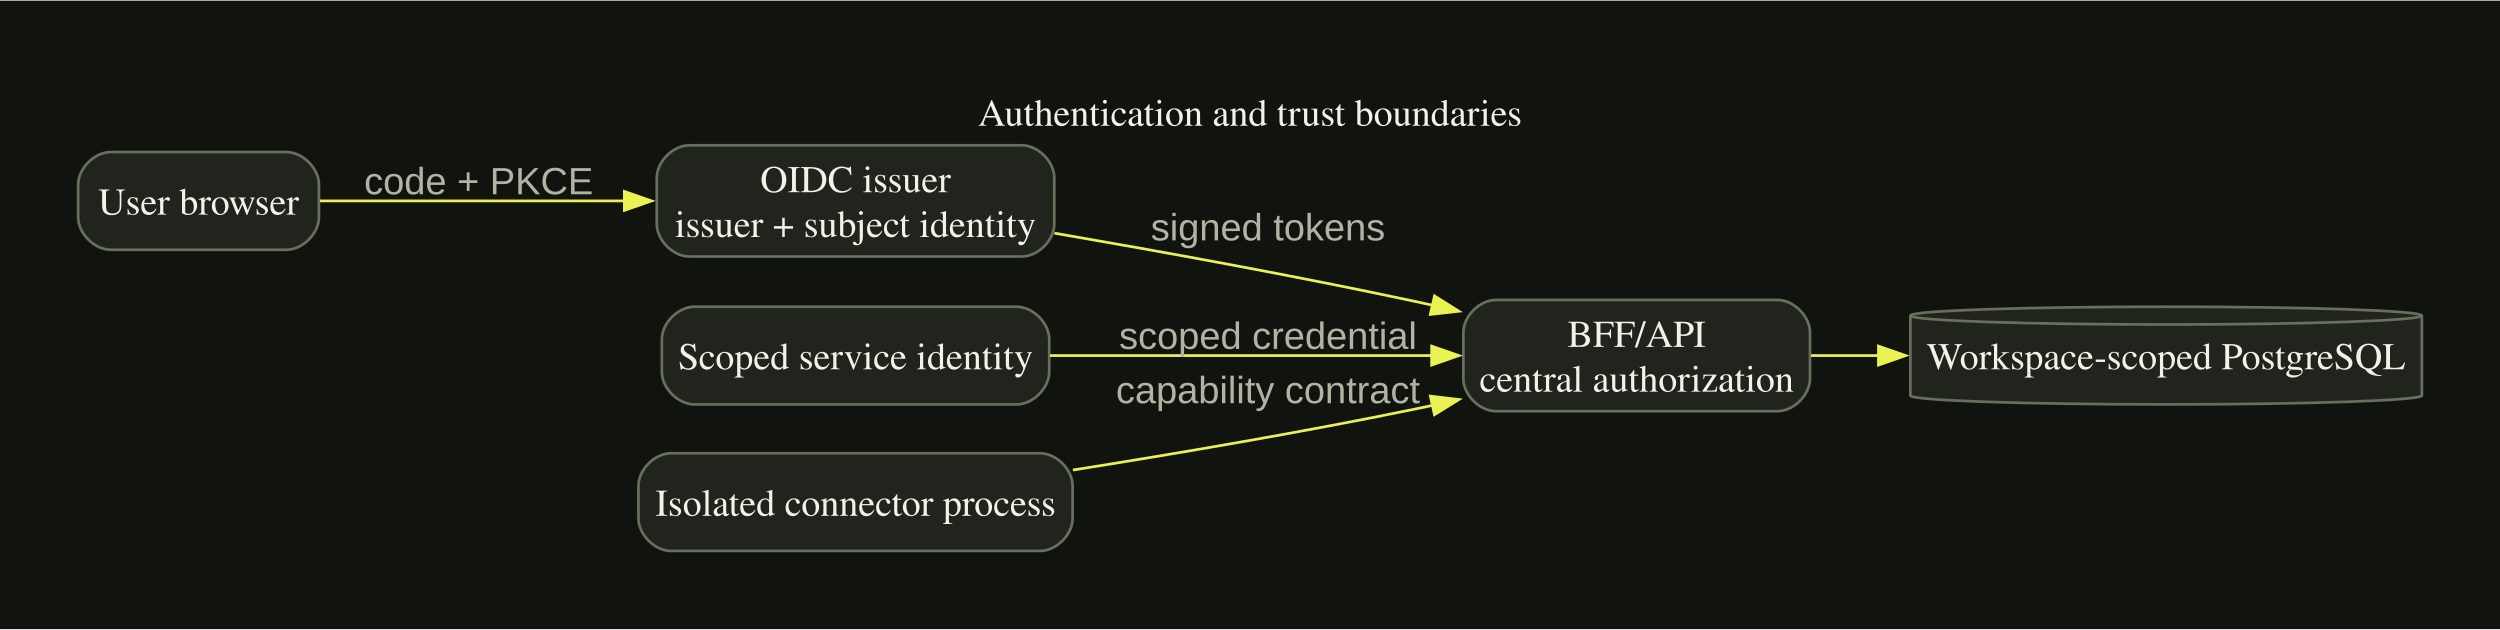
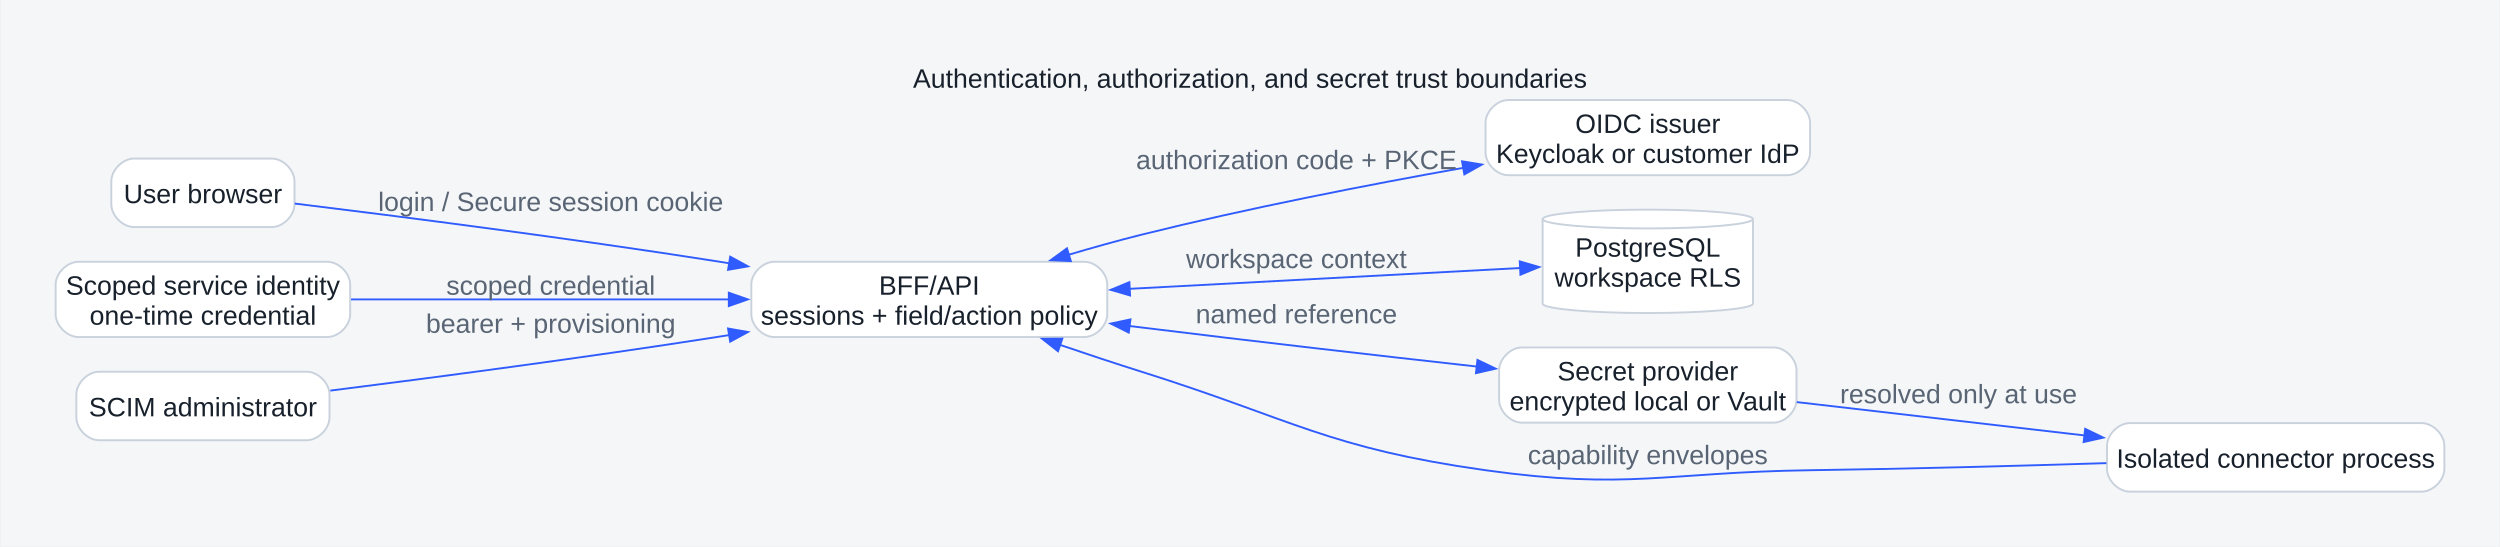
- <svg xmlns="http://www.w3.org/2000/svg" width="921pt" height="232pt" viewBox="0.00 0.00 921.35 231.60">
-   <g id="graph0" class="graph" transform="scale(1 1) rotate(0) translate(28.8 202.8)">
-     <polygon fill="#11130f" stroke="none" points="-28.8,28.8 -28.8,-202.8 892.55,-202.8 892.55,28.8 -28.8,28.8" />
-     <text text-anchor="middle" x="431.88" y="-156.7" font-family="Times,serif" font-size="14.00" fill="#f1f3e9">Authentication and trust boundaries</text>
+ <svg xmlns="http://www.w3.org/2000/svg" width="1313pt" height="287pt" viewBox="0.00 0.00 1312.60 287.10">
+   <g id="graph0" class="graph" transform="scale(1 1) rotate(0) translate(28.8 258.3)">
+     <polygon fill="#f4f6f8" stroke="none" points="-28.8,28.8 -28.8,-258.3 1283.8,-258.3 1283.8,28.8 -28.8,28.8" />
+     <text text-anchor="middle" x="627.5" y="-212.2" font-family="Arial" font-size="14.00" fill="#17202b">Authentication, authorization, and secret trust boundaries</text>
    <g id="node1" class="node">
-       <path fill="#20241d" stroke="#65705d" d="M76.75,-147C76.75,-147 12,-147 12,-147 6,-147 0,-141 0,-135 0,-135 0,-123 0,-123 0,-117 6,-111 12,-111 12,-111 76.75,-111 76.75,-111 82.75,-111 88.75,-117 88.75,-123 88.75,-123 88.75,-135 88.75,-135 88.75,-141 82.75,-147 76.75,-147" />
-       <text text-anchor="middle" x="44.38" y="-123.95" font-family="Times,serif" font-size="14.00" fill="#f1f3e9">User browser</text>
+       <path fill="#ffffff" stroke="#c8d1dc" d="M113.5,-175C113.5,-175 41.25,-175 41.25,-175 35.25,-175 29.25,-169 29.25,-163 29.25,-163 29.25,-151 29.25,-151 29.25,-145 35.25,-139 41.25,-139 41.25,-139 113.5,-139 113.5,-139 119.5,-139 125.5,-145 125.5,-151 125.5,-151 125.5,-163 125.5,-163 125.5,-169 119.5,-175 113.5,-175" />
+       <text text-anchor="middle" x="77.38" y="-151.57" font-family="Arial" font-size="14.00" fill="#17202b">User browser</text>
+     </g>
+     <g id="node3" class="node">
+       <path fill="#ffffff" stroke="#c8d1dc" d="M540.5,-120.75C540.5,-120.75 377.5,-120.75 377.5,-120.75 371.5,-120.75 365.5,-114.75 365.5,-108.75 365.5,-108.75 365.5,-93.25 365.5,-93.25 365.5,-87.25 371.5,-81.25 377.5,-81.25 377.5,-81.25 540.5,-81.25 540.5,-81.25 546.5,-81.25 552.5,-87.25 552.5,-93.25 552.5,-93.25 552.5,-108.75 552.5,-108.75 552.5,-114.75 546.5,-120.75 540.5,-120.75" />
+       <text text-anchor="middle" x="459" y="-103.45" font-family="Arial" font-size="14.00" fill="#17202b">BFF/API</text>
+       <text text-anchor="middle" x="459" y="-87.7" font-family="Arial" font-size="14.00" fill="#17202b">sessions + field/action policy</text>
+     </g>
+     <g id="edge1" class="edge">
+       <path fill="none" stroke="#2f5bff" d="M125.63,-151.35C179.45,-144.76 269.97,-133.2 347.5,-121 349.67,-120.66 351.86,-120.31 354.06,-119.95" />
+       <polygon fill="#2f5bff" stroke="#2f5bff" points="354.41,-123.44 363.71,-118.36 353.28,-116.54 354.41,-123.44" />
+       <text text-anchor="middle" x="260.12" y="-147.45" font-family="Arial" font-size="14.00" fill="#596574">login / Secure session cookie</text>
    </g>
    <g id="node2" class="node">
-       <path fill="#20241d" stroke="#65705d" d="M347.75,-149.5C347.75,-149.5 225.25,-149.5 225.25,-149.5 219.25,-149.5 213.25,-143.5 213.25,-137.5 213.25,-137.5 213.25,-120.5 213.25,-120.5 213.25,-114.5 219.25,-108.5 225.25,-108.5 225.25,-108.5 347.75,-108.5 347.75,-108.5 353.75,-108.5 359.75,-114.5 359.75,-120.5 359.75,-120.5 359.75,-137.5 359.75,-137.5 359.75,-143.5 353.75,-149.5 347.75,-149.5" />
-       <text text-anchor="middle" x="286.5" y="-132.2" font-family="Times,serif" font-size="14.00" fill="#f1f3e9">OIDC issuer</text>
-       <text text-anchor="middle" x="286.5" y="-115.7" font-family="Times,serif" font-size="14.00" fill="#f1f3e9">issuer + subject identity</text>
-     </g>
-     <g id="edge1" class="edge">
-       <path fill="none" stroke="#eaf253" d="M89.14,-129C120.53,-129 163.82,-129 201.75,-129" />
-       <polygon fill="#eaf253" stroke="#eaf253" points="201.3,-132.5 211.3,-129 201.3,-125.5 201.3,-132.5" />
-       <text text-anchor="middle" x="147.62" y="-131.45" font-family="Arial" font-size="14.00" fill="#aeb5a3">code + PKCE</text>
-     </g>
-     <g id="node3" class="node">
-       <path fill="#20241d" stroke="#65705d" d="M626.25,-92.5C626.25,-92.5 522.5,-92.5 522.5,-92.5 516.5,-92.5 510.5,-86.5 510.5,-80.5 510.5,-80.5 510.5,-63.5 510.5,-63.5 510.5,-57.5 516.5,-51.5 522.5,-51.5 522.5,-51.5 626.25,-51.5 626.25,-51.5 632.25,-51.5 638.25,-57.5 638.25,-63.5 638.25,-63.5 638.25,-80.5 638.25,-80.5 638.25,-86.5 632.25,-92.5 626.25,-92.5" />
-       <text text-anchor="middle" x="574.38" y="-75.2" font-family="Times,serif" font-size="14.00" fill="#f1f3e9">BFF/API</text>
-       <text text-anchor="middle" x="574.38" y="-58.7" font-family="Times,serif" font-size="14.00" fill="#f1f3e9">central authorization</text>
+       <path fill="#ffffff" stroke="#c8d1dc" d="M909.75,-205.75C909.75,-205.75 763.25,-205.75 763.25,-205.75 757.25,-205.75 751.25,-199.75 751.25,-193.75 751.25,-193.75 751.25,-178.25 751.25,-178.25 751.25,-172.25 757.25,-166.25 763.25,-166.25 763.25,-166.25 909.75,-166.25 909.75,-166.25 915.75,-166.25 921.75,-172.25 921.75,-178.25 921.75,-178.25 921.75,-193.75 921.75,-193.75 921.75,-199.75 915.75,-205.75 909.75,-205.75" />
+       <text text-anchor="middle" x="836.5" y="-188.45" font-family="Arial" font-size="14.00" fill="#17202b">OIDC issuer</text>
+       <text text-anchor="middle" x="836.5" y="-172.7" font-family="Arial" font-size="14.00" fill="#17202b">Keycloak or customer IdP</text>
    </g>
    <g id="edge2" class="edge">
-       <path fill="none" stroke="#eaf253" d="M359.82,-117.11C399.18,-110.34 448.64,-101.37 492.5,-92 494.77,-91.52 497.06,-91.01 499.38,-90.5" />
-       <polygon fill="#eaf253" stroke="#eaf253" points="499.88,-93.97 508.85,-88.34 498.33,-87.15 499.88,-93.97" />
-       <text text-anchor="middle" x="438.5" y="-114.45" font-family="Arial" font-size="14.00" fill="#aeb5a3">signed tokens</text>
+       <path fill="none" stroke="#2f5bff" d="M532.31,-124.48C544.98,-128.24 558.07,-131.9 570.5,-135 626.08,-148.85 689.01,-161.11 739.59,-170.13" />
+       <polygon fill="#2f5bff" stroke="#2f5bff" points="533.36,-121.14 522.78,-121.6 531.34,-127.84 533.36,-121.14" />
+       <polygon fill="#2f5bff" stroke="#2f5bff" points="738.9,-173.56 749.36,-171.86 740.12,-166.67 738.9,-173.56" />
+       <text text-anchor="middle" x="651.88" y="-169.45" font-family="Arial" font-size="14.00" fill="#596574">authorization code + PKCE</text>
    </g>
    <g id="node4" class="node">
-       <path fill="#20241d" stroke="#65705d" d="M863.75,-86.73C863.75,-88.53 821.51,-90 769.5,-90 717.49,-90 675.25,-88.53 675.25,-86.73 675.25,-86.73 675.25,-57.27 675.25,-57.27 675.25,-55.47 717.49,-54 769.5,-54 821.51,-54 863.75,-55.47 863.75,-57.27 863.75,-57.27 863.75,-86.73 863.75,-86.73" />
-       <path fill="none" stroke="#65705d" d="M863.75,-86.73C863.75,-84.92 821.51,-83.45 769.5,-83.45 717.49,-83.45 675.25,-84.92 675.25,-86.73" />
-       <text text-anchor="middle" x="769.5" y="-66.95" font-family="Times,serif" font-size="14.00" fill="#f1f3e9">Workspace-scoped PostgreSQL</text>
+       <path fill="#ffffff" stroke="#c8d1dc" d="M891.75,-143.22C891.75,-145.94 866.99,-148.16 836.5,-148.16 806.01,-148.16 781.25,-145.94 781.25,-143.22 781.25,-143.22 781.25,-98.78 781.25,-98.78 781.25,-96.06 806.01,-93.84 836.5,-93.84 866.99,-93.84 891.75,-96.06 891.75,-98.78 891.75,-98.78 891.75,-143.22 891.75,-143.22" />
+       <path fill="none" stroke="#c8d1dc" d="M891.75,-143.22C891.75,-140.49 866.99,-138.28 836.5,-138.28 806.01,-138.28 781.25,-140.49 781.25,-143.22" />
+       <text text-anchor="middle" x="836.5" y="-123.45" font-family="Arial" font-size="14.00" fill="#17202b">PostgreSQL</text>
+       <text text-anchor="middle" x="836.5" y="-107.7" font-family="Arial" font-size="14.00" fill="#17202b">workspace RLS</text>
+     </g>
+     <g id="edge5" class="edge">
+       <path fill="none" stroke="#2f5bff" d="M563.92,-106.54C629.69,-110.04 712.71,-114.46 769.55,-117.49" />
+       <polygon fill="#2f5bff" stroke="#2f5bff" points="564.5,-103.06 554.33,-106.02 564.13,-110.05 564.5,-103.06" />
+       <polygon fill="#2f5bff" stroke="#2f5bff" points="769.22,-120.97 779.39,-118.01 769.59,-113.98 769.22,-120.97" />
+       <text text-anchor="middle" x="651.88" y="-117.45" font-family="Arial" font-size="14.00" fill="#596574">workspace context</text>
+     </g>
+     <g id="node7" class="node">
+       <path fill="#ffffff" stroke="#c8d1dc" d="M902.62,-75.75C902.62,-75.75 770.38,-75.75 770.38,-75.75 764.38,-75.75 758.38,-69.75 758.38,-63.75 758.38,-63.75 758.38,-48.25 758.38,-48.25 758.38,-42.25 764.38,-36.25 770.38,-36.25 770.38,-36.25 902.62,-36.25 902.62,-36.25 908.62,-36.25 914.62,-42.25 914.62,-48.25 914.62,-48.25 914.62,-63.75 914.62,-63.75 914.62,-69.75 908.62,-75.75 902.62,-75.75" />
+       <text text-anchor="middle" x="836.5" y="-58.45" font-family="Arial" font-size="14.00" fill="#17202b">Secret provider</text>
+       <text text-anchor="middle" x="836.5" y="-42.7" font-family="Arial" font-size="14.00" fill="#17202b">encrypted local or Vault</text>
+     </g>
+     <g id="edge7" class="edge">
+       <path fill="none" stroke="#2f5bff" d="M564.23,-87.03C566.34,-86.77 568.43,-86.51 570.5,-86.25 629.14,-78.99 695.16,-71.45 746.63,-65.72" />
+       <polygon fill="#2f5bff" stroke="#2f5bff" points="563.81,-83.56 554.33,-88.29 564.69,-90.5 563.81,-83.56" />
+       <polygon fill="#2f5bff" stroke="#2f5bff" points="747,-69.2 756.55,-64.61 746.22,-62.24 747,-69.2" />
+       <text text-anchor="middle" x="651.88" y="-88.45" font-family="Arial" font-size="14.00" fill="#596574">named reference</text>
+     </g>
+     <g id="node5" class="node">
+       <path fill="#ffffff" stroke="#c8d1dc" d="M142.75,-120.75C142.75,-120.75 12,-120.75 12,-120.75 6,-120.75 0,-114.75 0,-108.75 0,-108.75 0,-93.25 0,-93.25 0,-87.25 6,-81.25 12,-81.25 12,-81.25 142.75,-81.25 142.75,-81.25 148.75,-81.25 154.75,-87.25 154.75,-93.25 154.75,-93.25 154.75,-108.75 154.75,-108.75 154.75,-114.75 148.75,-120.75 142.75,-120.75" />
+       <text text-anchor="middle" x="77.38" y="-103.45" font-family="Arial" font-size="14.00" fill="#17202b">Scoped service identity</text>
+       <text text-anchor="middle" x="77.38" y="-87.7" font-family="Arial" font-size="14.00" fill="#17202b">one-time credential</text>
+     </g>
+     <g id="edge3" class="edge">
+       <path fill="none" stroke="#2f5bff" d="M155.2,-101C212.43,-101 291.2,-101 354.05,-101" />
+       <polygon fill="#2f5bff" stroke="#2f5bff" points="353.68,-104.5 363.68,-101 353.68,-97.5 353.68,-104.5" />
+       <text text-anchor="middle" x="260.12" y="-103.45" font-family="Arial" font-size="14.00" fill="#596574">scoped credential</text>
+     </g>
+     <g id="node6" class="node">
+       <path fill="#ffffff" stroke="#c8d1dc" d="M1243,-36C1243,-36 1089.75,-36 1089.75,-36 1083.75,-36 1077.75,-30 1077.75,-24 1077.75,-24 1077.75,-12 1077.75,-12 1077.75,-6 1083.75,0 1089.75,0 1089.75,0 1243,0 1243,0 1249,0 1255,-6 1255,-12 1255,-12 1255,-24 1255,-24 1255,-30 1249,-36 1243,-36" />
+       <text text-anchor="middle" x="1166.38" y="-12.57" font-family="Arial" font-size="14.00" fill="#17202b">Isolated connector process</text>
+     </g>
+     <g id="edge6" class="edge">
+       <path fill="none" stroke="#2f5bff" d="M1077.43,-14.98C1031.12,-13.53 973.37,-11.96 921.75,-11.25 845.98,-10.2 826.29,-0.72 751.25,-11.25 668.5,-22.86 650.2,-37.9 570.5,-63 556.55,-67.39 541.68,-72.33 527.53,-77.15" />
+       <polygon fill="#2f5bff" stroke="#2f5bff" points="526.63,-73.76 518.31,-80.31 528.9,-80.38 526.63,-73.76" />
+       <text text-anchor="middle" x="836.5" y="-14.45" font-family="Arial" font-size="14.00" fill="#596574">capability envelopes</text>
+     </g>
+     <g id="edge8" class="edge">
+       <path fill="none" stroke="#2f5bff" d="M914.79,-47.04C960.01,-41.8 1017.59,-35.13 1066.15,-29.5" />
+       <polygon fill="#2f5bff" stroke="#2f5bff" points="1066.28,-33.01 1075.81,-28.38 1065.48,-26.05 1066.28,-33.01" />
+       <text text-anchor="middle" x="999.75" y="-46.45" font-family="Arial" font-size="14.00" fill="#596574">resolved only at use</text>
+     </g>
+     <g id="node8" class="node">
+       <path fill="#ffffff" stroke="#c8d1dc" d="M131.88,-63C131.88,-63 22.88,-63 22.88,-63 16.88,-63 10.88,-57 10.88,-51 10.88,-51 10.88,-39 10.88,-39 10.88,-33 16.88,-27 22.88,-27 22.88,-27 131.88,-27 131.88,-27 137.88,-27 143.88,-33 143.88,-39 143.88,-39 143.88,-51 143.88,-51 143.88,-57 137.88,-63 131.88,-63" />
+       <text text-anchor="middle" x="77.38" y="-39.58" font-family="Arial" font-size="14.00" fill="#17202b">SCIM administrator</text>
    </g>
    <g id="edge4" class="edge">
-       <path fill="none" stroke="#eaf253" d="M638.61,-72C646.72,-72 655.18,-72 663.74,-72" />
-       <polygon fill="#eaf253" stroke="#eaf253" points="663.49,-75.5 673.49,-72 663.49,-68.5 663.49,-75.5" />
-     </g>
-     <g id="node5" class="node">
-       <path fill="#20241d" stroke="#65705d" d="M345.88,-90C345.88,-90 227.12,-90 227.12,-90 221.12,-90 215.12,-84 215.12,-78 215.12,-78 215.12,-66 215.12,-66 215.12,-60 221.12,-54 227.12,-54 227.12,-54 345.88,-54 345.88,-54 351.88,-54 357.88,-60 357.88,-66 357.88,-66 357.88,-78 357.88,-78 357.88,-84 351.88,-90 345.88,-90" />
-       <text text-anchor="middle" x="286.5" y="-66.95" font-family="Times,serif" font-size="14.00" fill="#f1f3e9">Scoped service identity</text>
-     </g>
-     <g id="edge3" class="edge">
-       <path fill="none" stroke="#eaf253" d="M358.17,-72C400.97,-72 455.5,-72 498.96,-72" />
-       <polygon fill="#eaf253" stroke="#eaf253" points="498.82,-75.5 508.82,-72 498.82,-68.5 498.82,-75.5" />
-       <text text-anchor="middle" x="438.5" y="-74.45" font-family="Arial" font-size="14.00" fill="#aeb5a3">scoped credential</text>
-     </g>
-     <g id="node6" class="node">
-       <path fill="#20241d" stroke="#65705d" d="M354.5,-36C354.5,-36 218.5,-36 218.5,-36 212.5,-36 206.5,-30 206.5,-24 206.5,-24 206.5,-12 206.5,-12 206.5,-6 212.5,0 218.5,0 218.5,0 354.5,0 354.5,0 360.5,0 366.5,-6 366.5,-12 366.5,-12 366.5,-24 366.5,-24 366.5,-30 360.5,-36 354.5,-36" />
-       <text text-anchor="middle" x="286.5" y="-12.95" font-family="Times,serif" font-size="14.00" fill="#f1f3e9">Isolated connector process</text>
-     </g>
-     <g id="edge5" class="edge">
-       <path fill="none" stroke="#eaf253" d="M366.6,-29.82C404.77,-35.87 451.15,-43.76 492.5,-52.25 494.68,-52.7 496.88,-53.16 499.11,-53.64" />
-       <polygon fill="#eaf253" stroke="#eaf253" points="498.34,-57.06 508.86,-55.8 499.86,-50.22 498.34,-57.06" />
-       <text text-anchor="middle" x="438.5" y="-54.45" font-family="Arial" font-size="14.00" fill="#aeb5a3">capability contract</text>
+       <path fill="none" stroke="#2f5bff" d="M144.3,-53.08C198.85,-59.95 278.33,-70.42 347.5,-81.25 349.67,-81.59 351.86,-81.94 354.06,-82.29" />
+       <polygon fill="#2f5bff" stroke="#2f5bff" points="353.27,-85.71 363.71,-83.87 354.4,-78.8 353.27,-85.71" />
+       <text text-anchor="middle" x="260.12" y="-83.45" font-family="Arial" font-size="14.00" fill="#596574">bearer + provisioning</text>
    </g>
  </g>
</svg>
